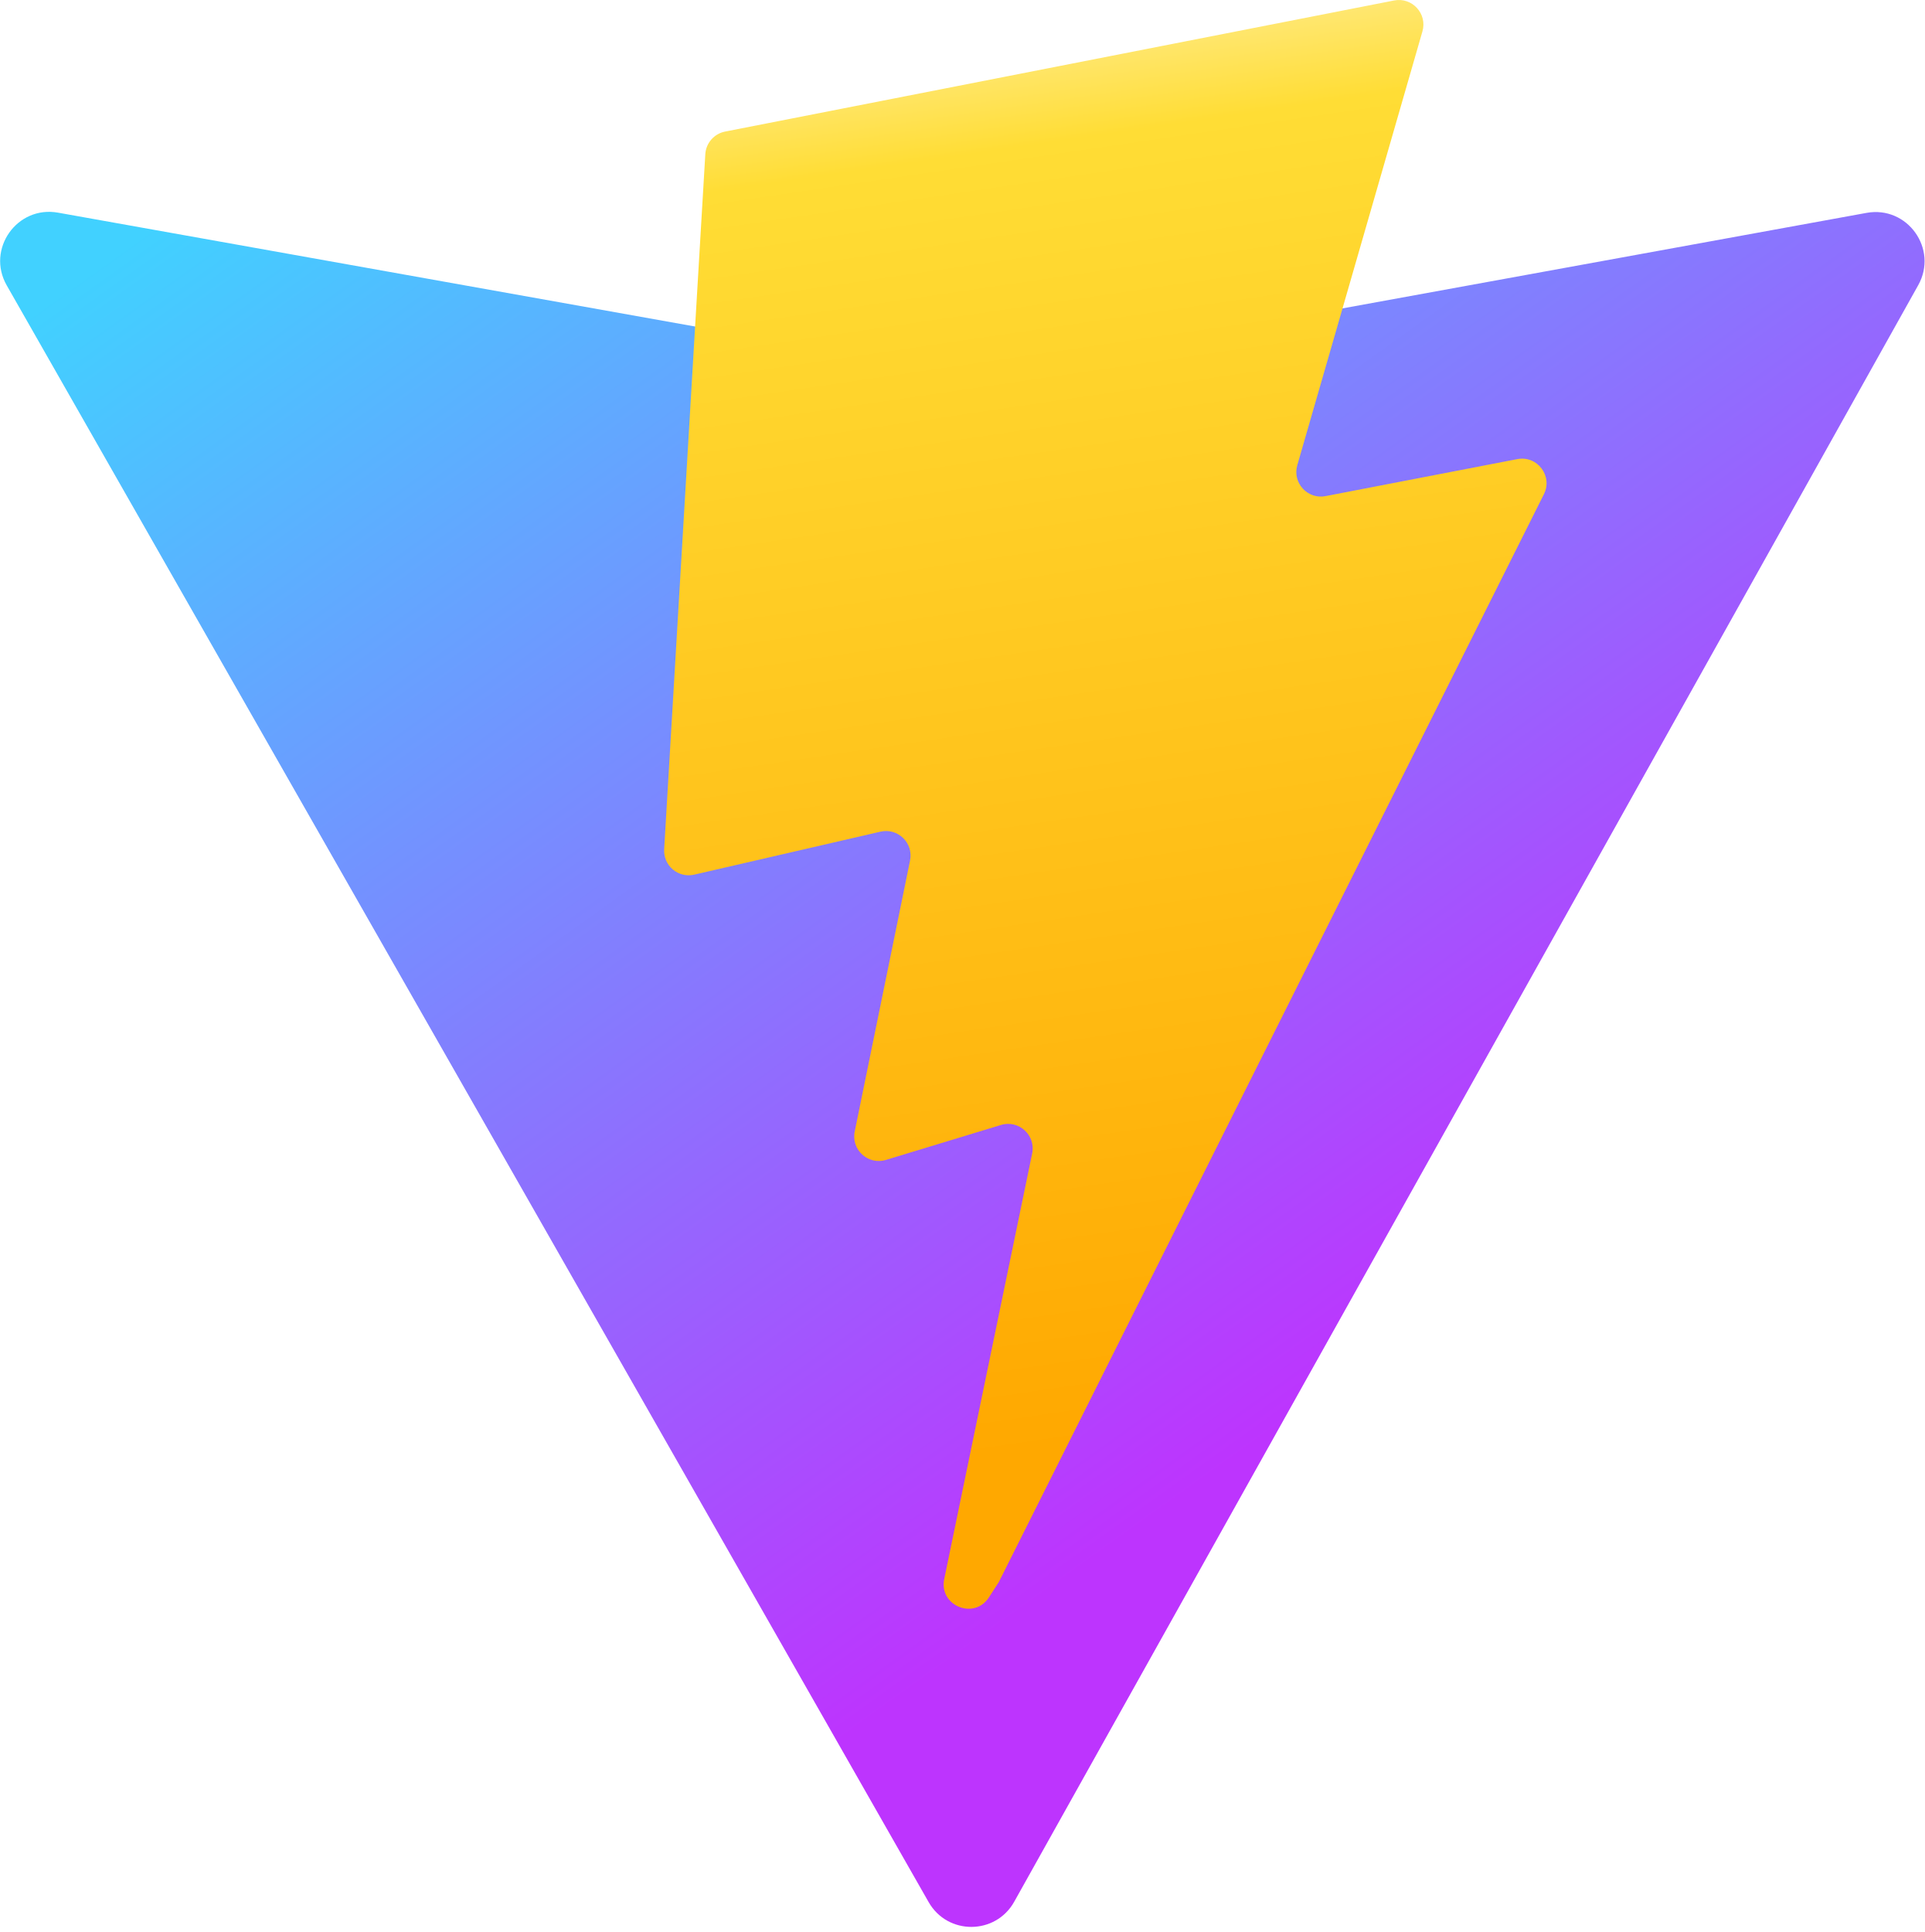
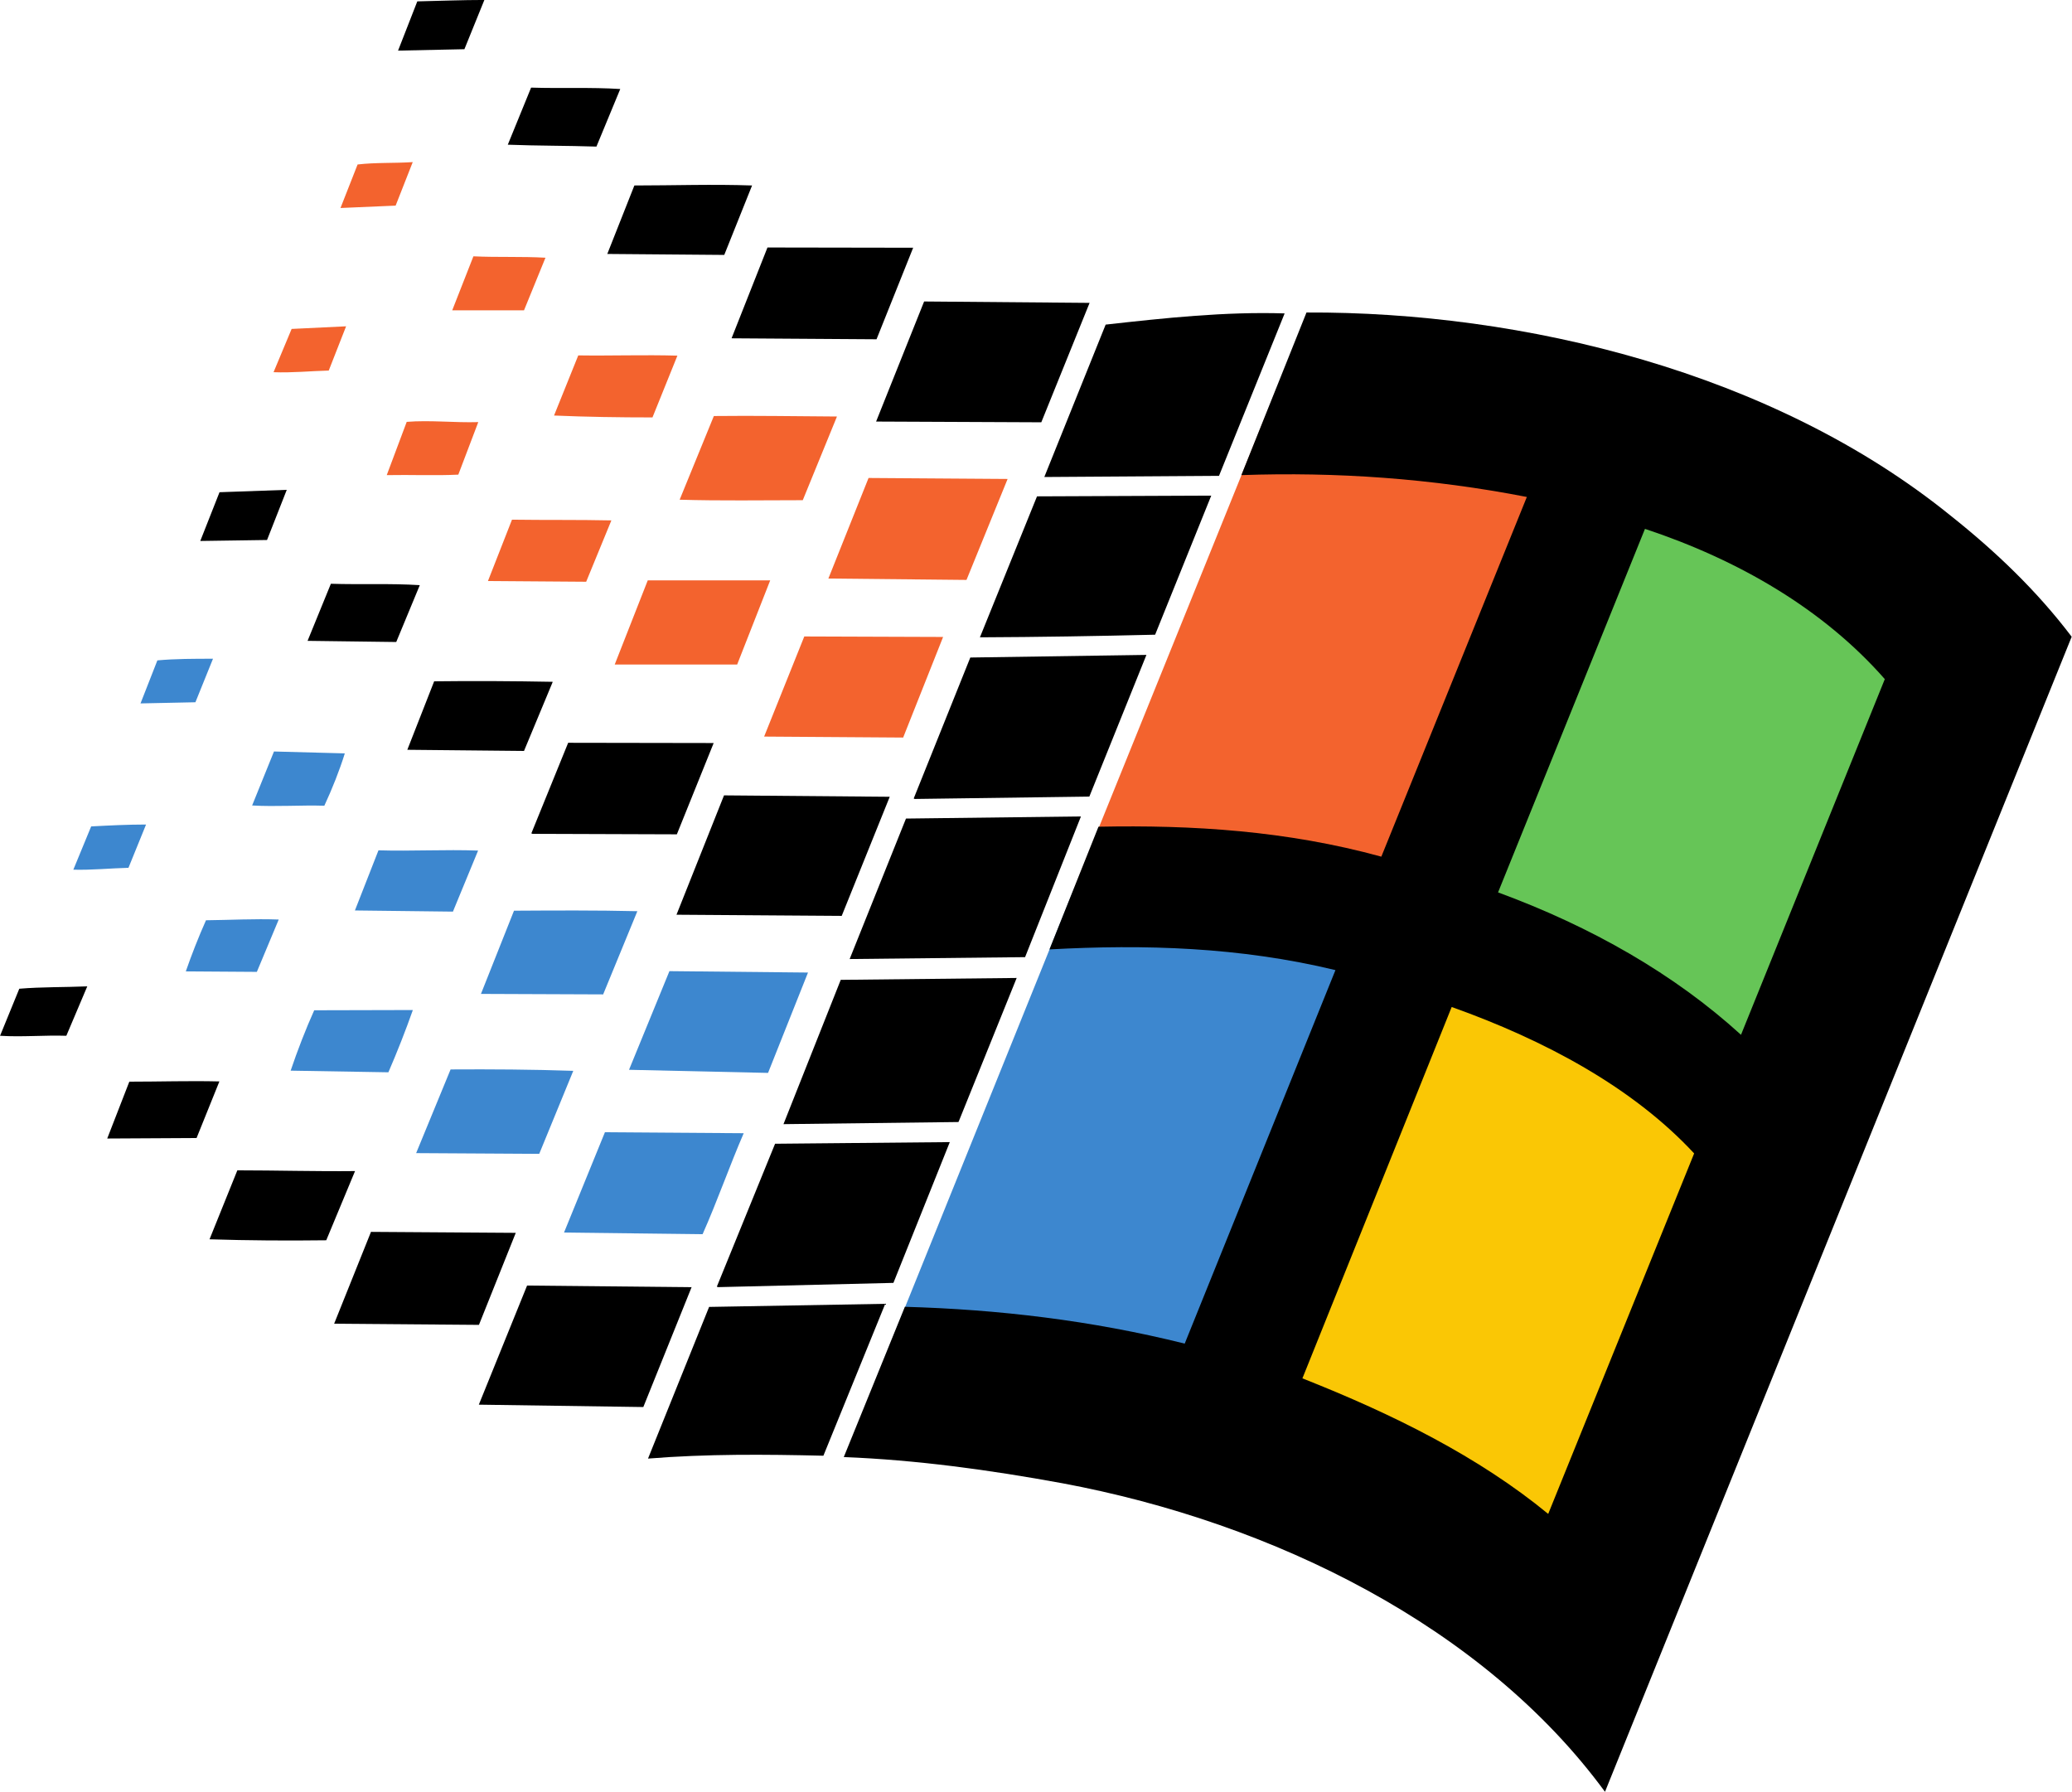
- <svg xmlns="http://www.w3.org/2000/svg" aria-hidden="true" role="img" class="iconify iconify--logos" width="31.88" height="32" preserveAspectRatio="xMidYMid meet" viewBox="0 0 256 257">
-   <defs>
-     <linearGradient id="IconifyId1813088fe1fbc01fb466" x1="-.828%" x2="57.636%" y1="7.652%" y2="78.411%">
-       <stop offset="0%" stop-color="#41D1FF" />
-       <stop offset="100%" stop-color="#BD34FE" />
-     </linearGradient>
-     <linearGradient id="IconifyId1813088fe1fbc01fb467" x1="43.376%" x2="50.316%" y1="2.242%" y2="89.03%">
-       <stop offset="0%" stop-color="#FFEA83" />
-       <stop offset="8.333%" stop-color="#FFDD35" />
-       <stop offset="100%" stop-color="#FFA800" />
-     </linearGradient>
-   </defs>
-   <path fill="url(#IconifyId1813088fe1fbc01fb466)" d="M255.153 37.938L134.897 252.976c-2.483 4.44-8.862 4.466-11.382.048L.875 37.958c-2.746-4.814 1.371-10.646 6.827-9.67l120.385 21.517a6.537 6.537 0 0 0 2.322-.004l117.867-21.483c5.438-.991 9.574 4.796 6.877 9.62Z" />
-   <path fill="url(#IconifyId1813088fe1fbc01fb467)" d="M185.432.063L96.44 17.501a3.268 3.268 0 0 0-2.634 3.014l-5.474 92.456a3.268 3.268 0 0 0 3.997 3.378l24.777-5.718c2.318-.535 4.413 1.507 3.936 3.838l-7.361 36.047c-.495 2.426 1.782 4.5 4.151 3.78l15.304-4.649c2.372-.72 4.652 1.36 4.15 3.788l-11.698 56.621c-.732 3.542 3.979 5.473 5.943 2.437l1.313-2.028l72.516-144.72c1.215-2.423-.88-5.186-3.54-4.672l-25.505 4.922c-2.396.462-4.435-1.77-3.759-4.114l16.646-57.705c.677-2.35-1.37-4.583-3.769-4.113Z" />
+ <svg xmlns="http://www.w3.org/2000/svg" width="1079.9" height="933.7" version="1.1" viewBox="0 0 1079.9 933.69">
+   <g transform="translate(-4.1551e-5 -1.127e-5)">
+     <g transform="matrix(31.718 0 0 31.718 -4221 -5611.6)">
+       <path d="m147.45 199.64 3.281-8.125c1.562-0.086 4.098 0.266 5.668 0.645l-3.375 8.359c-1.531-0.379-4.043-0.84-5.574-0.879" fill="#3d87cf" />
+       <path d="m162.2 195.43-3.41 8.398c-1.141-0.938-4.266-2.719-5.766-3.309l3.375-8.359c1.527 0.543 4.789 2.18 5.801 3.269" fill="#fac705" />
+       <path d="m165.54 187.65-3.348 7.781c-1.094-1-4.258-2.707-5.801-3.269l3.383-8.375c1.543 0.516 4.762 2.719 5.766 3.863" fill="#66c557" />
+       <path d="m150.73 191.52 3.328-8.223c1.559-0.055 4.156 0.191 5.723 0.492l-3.383 8.375c-1.551-0.426-4.117-0.676-5.668-0.645" fill="#f3632e" />
+       <path d="m139.46 194.54-1.605-0.027c0.109-0.324 0.25-0.688 0.387-0.992l1.621-4e-3c-0.117 0.332-0.258 0.691-0.402 1.023" fill="#3d87cf" />
+       <path d="m141.94 195.88-2.023-0.012 0.566-1.375c0.668-4e-3 1.344 0 2.016 0.023l-0.559 1.363" fill="#3d87cf" />
+       <path d="m145.3 195.54c-0.234 0.539-0.434 1.117-0.676 1.66l-2.277-0.027 0.672-1.648 2.281 0.016" fill="#3d87cf" />
+       <path d="m137.3 192.89-1.168-8e-3c0.094-0.27 0.211-0.57 0.332-0.84 0.398-4e-3 0.797-0.027 1.195-0.012l-0.359 0.859" fill="#3d87cf" />
+       <path d="m135.19 191.18c-0.301 8e-3 -0.605 0.039-0.906 0.031l0.293-0.711c0.301-0.016 0.602-0.031 0.902-0.031l-0.289 0.711" fill="#3d87cf" />
+       <path d="m140.52 191.9-1.609-0.019 0.387-0.988c0.547 0.016 1.094-0.016 1.637 4e-3l-0.414 1.004" fill="#3d87cf" />
+       <path d="m142.99 193.26-2.008-8e-3 0.543-1.367c0.676-4e-3 1.352-8e-3 2.027 8e-3l-0.562 1.367" fill="#3d87cf" />
+       <path d="m145.7 194.55-2.285-0.051 0.664-1.621 2.277 0.023-0.656 1.648" fill="#3d87cf" />
+       <path d="m138.41 190.16c-0.391-0.012-0.793 0.019-1.188-4e-3l0.359-0.887 1.164 0.031c-0.086 0.277-0.207 0.582-0.336 0.859" fill="#3d87cf" />
+       <path d="m136.29 188.46-0.902 0.019 0.277-0.707c0.293-0.027 0.609-0.027 0.914-0.027l-0.289 0.715" fill="#3d87cf" />
+       <path d="m142.71 186.48-1.613-0.012 0.395-1.008c0.543 8e-3 1.086 0 1.633 0.012l-0.414 1.008" fill="#f3632e" />
+       <path d="m143.18 187.84 0.543-1.383h2.012l-0.543 1.383h-2.012" fill="#f3632e" />
+       <path d="m147.92 189.04-2.285-0.016 0.66-1.645 2.281 8e-3 -0.656 1.652" fill="#f3632e" />
+       <path d="m140.61 184.72c-0.383 0.019-0.785 0-1.176 8e-3l0.328-0.875c0.383-0.031 0.789 0.016 1.176 4e-3l-0.328 0.863" fill="#f3632e" />
+       <path d="m138.48 183.01c-0.301 8e-3 -0.602 0.039-0.906 0.027l0.297-0.711 0.895-0.043-0.285 0.727" fill="#f3632e" />
+       <path d="m143.8 183.78c-0.539 0-1.078-8e-3 -1.617-0.031l0.398-0.988c0.543 8e-3 1.086-0.012 1.629 4e-3l-0.41 1.016" fill="#f3632e" />
+       <path d="m146.27 185.14c-0.672 0-1.348 0.012-2.023-8e-3l0.562-1.375c0.676-8e-3 1.348 4e-3 2.023 8e-3l-0.562 1.375" fill="#f3632e" />
+       <path d="m148.96 186.45-2.269-0.023 0.66-1.652 2.285 0.016-0.676 1.66" fill="#f3632e" />
+       <path d="m141.69 182.02h-1.18l0.348-0.887c0.398 0.019 0.789 0 1.184 0.023l-0.352 0.863" fill="#f3632e" />
+       <path d="m139.58 180.3-0.906 0.039 0.281-0.715c0.301-0.035 0.605-0.019 0.906-0.039l-0.281 0.715" fill="#f3632e" />
+       <path d="m138.44 197.3c-0.637 8e-3 -1.277 4e-3 -1.918-0.016l0.457-1.133c0.641 0 1.285 0.019 1.934 0.012l-0.473 1.137" />
+       <path d="m153.11 184.74-2.871 0.019 1.008-2.504c0.977-0.109 1.961-0.215 2.941-0.184l-1.078 2.668" />
+       <path d="m140.71 177.73-1.09 0.023 0.316-0.809c0.367-8e-3 0.734-0.023 1.102-0.023l-0.328 0.809" />
+       <path d="m142.88 179.33c-0.484-0.016-0.969-0.012-1.457-0.031l0.383-0.938c0.488 0.016 0.977-8e-3 1.465 0.023l-0.391 0.945" />
+       <path d="m150.19 183.86-2.715-0.012 0.789-1.973 2.719 0.023-0.793 1.961" />
+       <path d="m145.1 182.48 0.59-1.492 2.394 4e-3 -0.602 1.504-2.383-0.016" />
+       <path d="m144.98 181.11-1.922-0.016 0.445-1.125c0.641 0 1.285-0.023 1.934 0l-0.457 1.141" />
+       <path d="m152.06 187.35c-0.957 0.023-1.918 0.039-2.879 0.043l0.938-2.316 2.863-0.012-0.922 2.285" />
+       <path d="m150.98 190.01-2.871 0.039-0.016-8e-3 0.93-2.316 2.894-0.043-0.938 2.328" />
+       <path d="m136.37 185.81 0.316-0.801 1.105-0.039-0.324 0.824-1.098 0.016" />
+       <path d="m147.04 192.68 0.926-2.309 2.875-0.035-0.918 2.312-2.883 0.031" />
+       <path d="m139.59 187.47-1.457-0.019 0.383-0.938c0.488 0.016 0.973-8e-3 1.461 0.023l-0.387 0.934" />
+       <path d="m146.91 191.97-2.715-0.019 0.781-1.961 2.723 0.023-0.789 1.957" />
+       <path d="m144.2 190.63-2.371-8e-3 -0.019-8e-3 0.605-1.488 2.391 4e-3 -0.605 1.5" />
+       <path d="m141.69 189.26-1.918-0.019 0.441-1.125c0.648-8e-3 1.301-4e-3 1.949 8e-3l-0.473 1.137" />
+       <path d="m148.84 195.33-0.012 0.027-2.875 0.035 0.941-2.371 2.891-0.031-0.945 2.34" />
+       <path d="m147.76 198-2.883 0.07-0.019-8e-3 0.957-2.348 2.871-0.027-0.926 2.312" />
+       <path d="m134.17 193.94c-0.363-0.012-0.727 0.023-1.09 0l0.316-0.773c0.371-0.031 0.742-0.023 1.117-0.039l-0.344 0.812" />
+       <path d="m146.61 200.84c-0.961-0.023-1.918-0.031-2.883 0.047l1.004-2.492 2.894-0.051-1.016 2.496" />
+       <path d="m136.31 195.62-1.469 8e-3 0.363-0.934c0.496 0 0.984-0.016 1.48-4e-3l-0.375 0.93" />
+       <path d="m143.65 200.04-2.703-0.039 0.793-1.957 2.703 0.027-0.793 1.969" />
+       <path d="m138.57 198.67 0.605-1.508 2.379 0.016-0.605 1.512-2.379-0.019" />
+       <path d="m164.05 188.08c-1.004-1.145-2.398-1.957-3.941-2.469l-2.414 5.973c1.539 0.566 2.898 1.344 3.992 2.34zm-3.133 7.793c-1.012-1.09-2.461-1.863-3.984-2.406l-2.453 6.102c1.496 0.59 2.898 1.289 4.039 2.227zm6.203-8.488-7.668 18.977c-1.988-2.711-5.445-4.422-8.918-5.07-1.195-0.219-2.394-0.383-3.59-0.43l1.004-2.469c1.531 0.043 3.066 0.223 4.598 0.605l2.477-6.137c-1.57-0.379-3.137-0.426-4.699-0.34l0.805-2.016c1.547-0.031 3.098 0.066 4.648 0.492l2.391-5.91c-1.566-0.305-3.133-0.414-4.691-0.359l1.07-2.672c3.555-0.016 7.668 0.977 10.582 3.336 0.738 0.586 1.418 1.234 1.992 1.992" fill-rule="evenodd" />
+     </g>
+   </g>
</svg>
